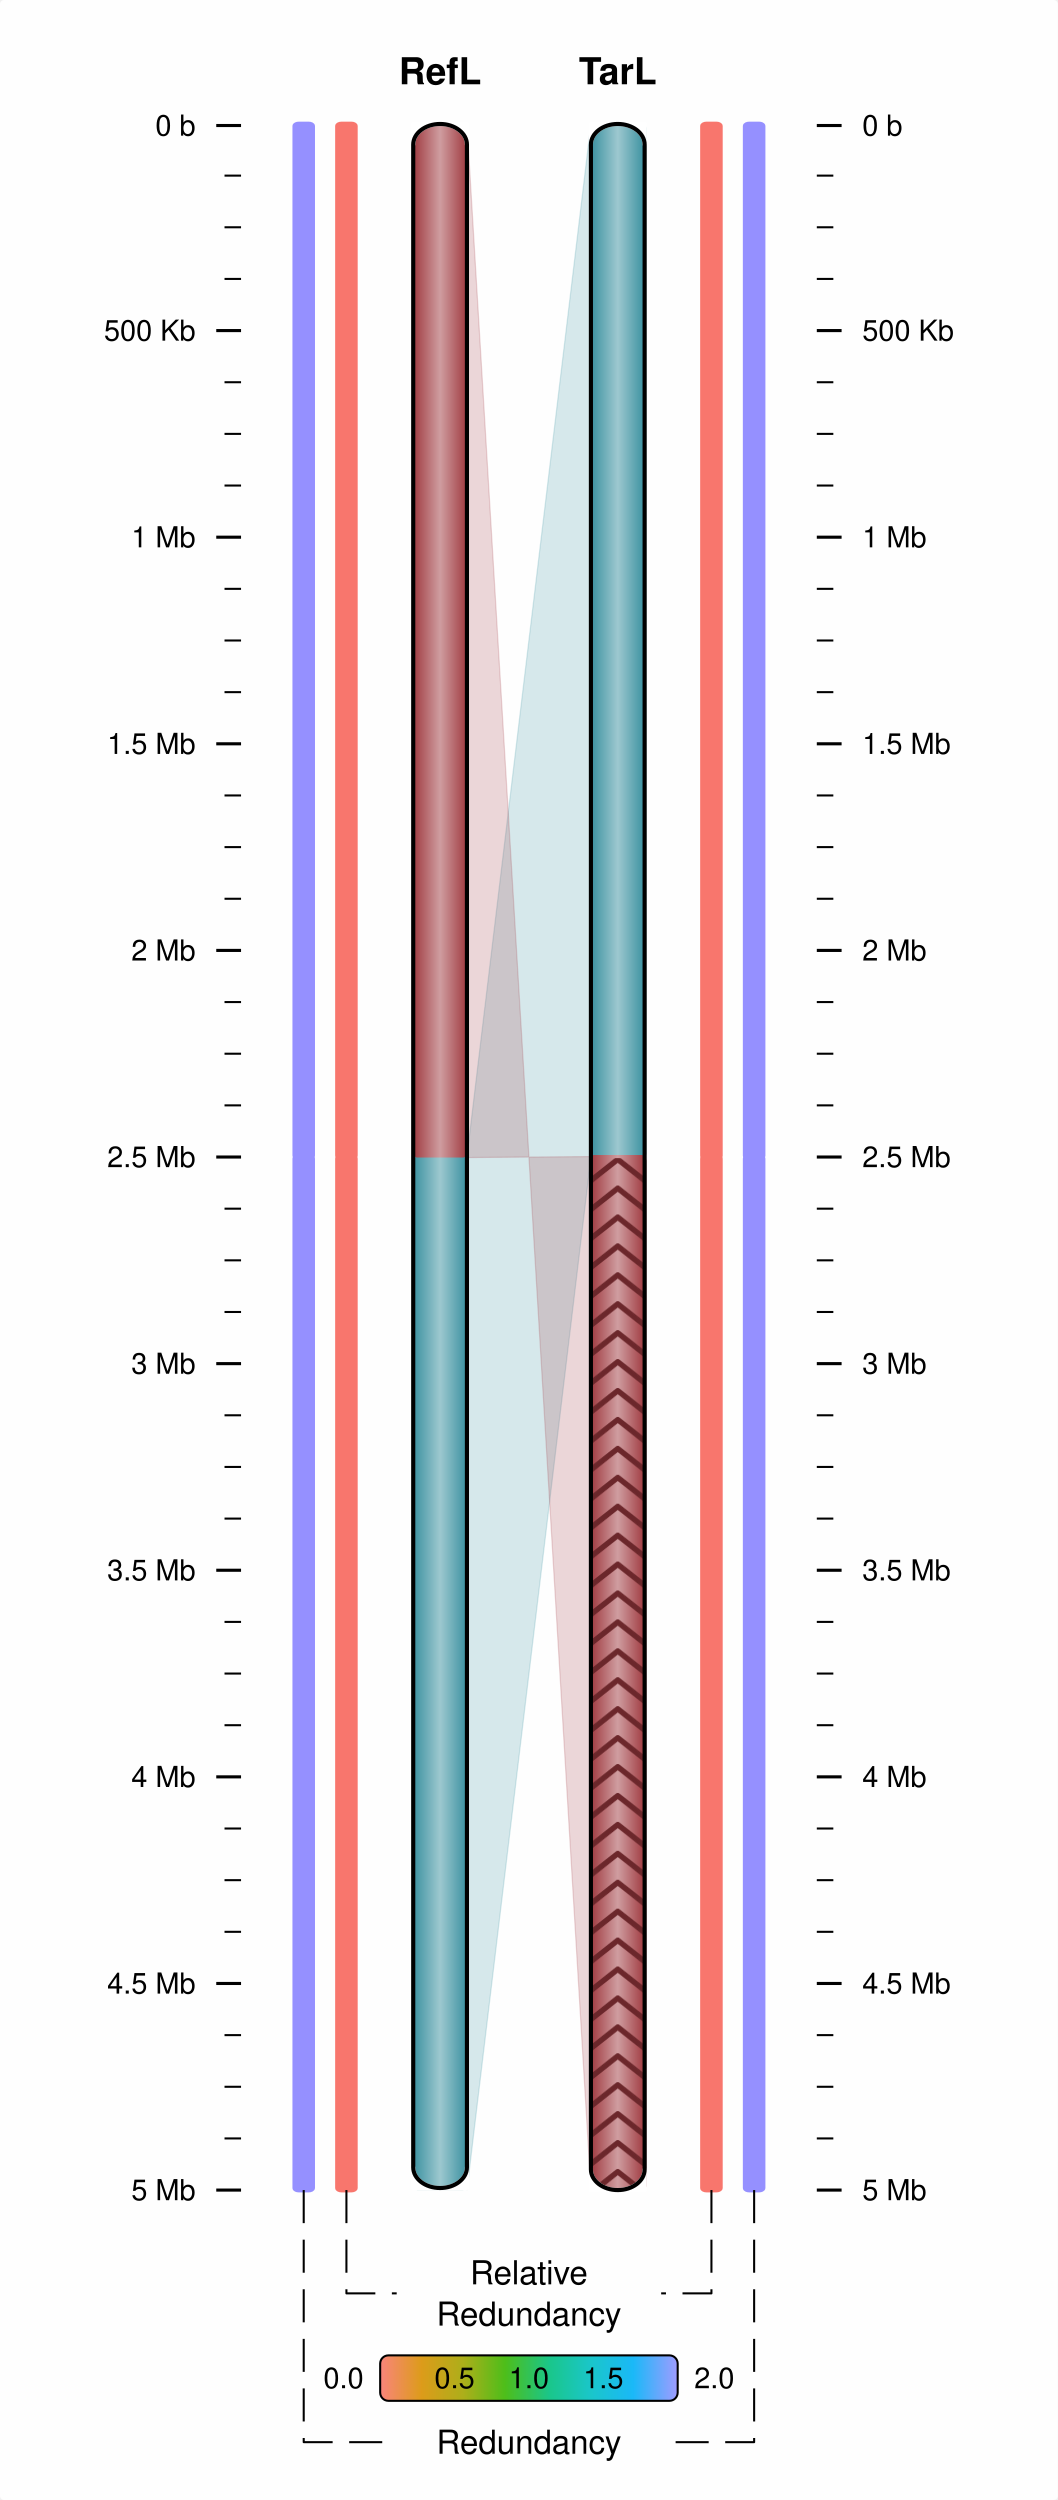
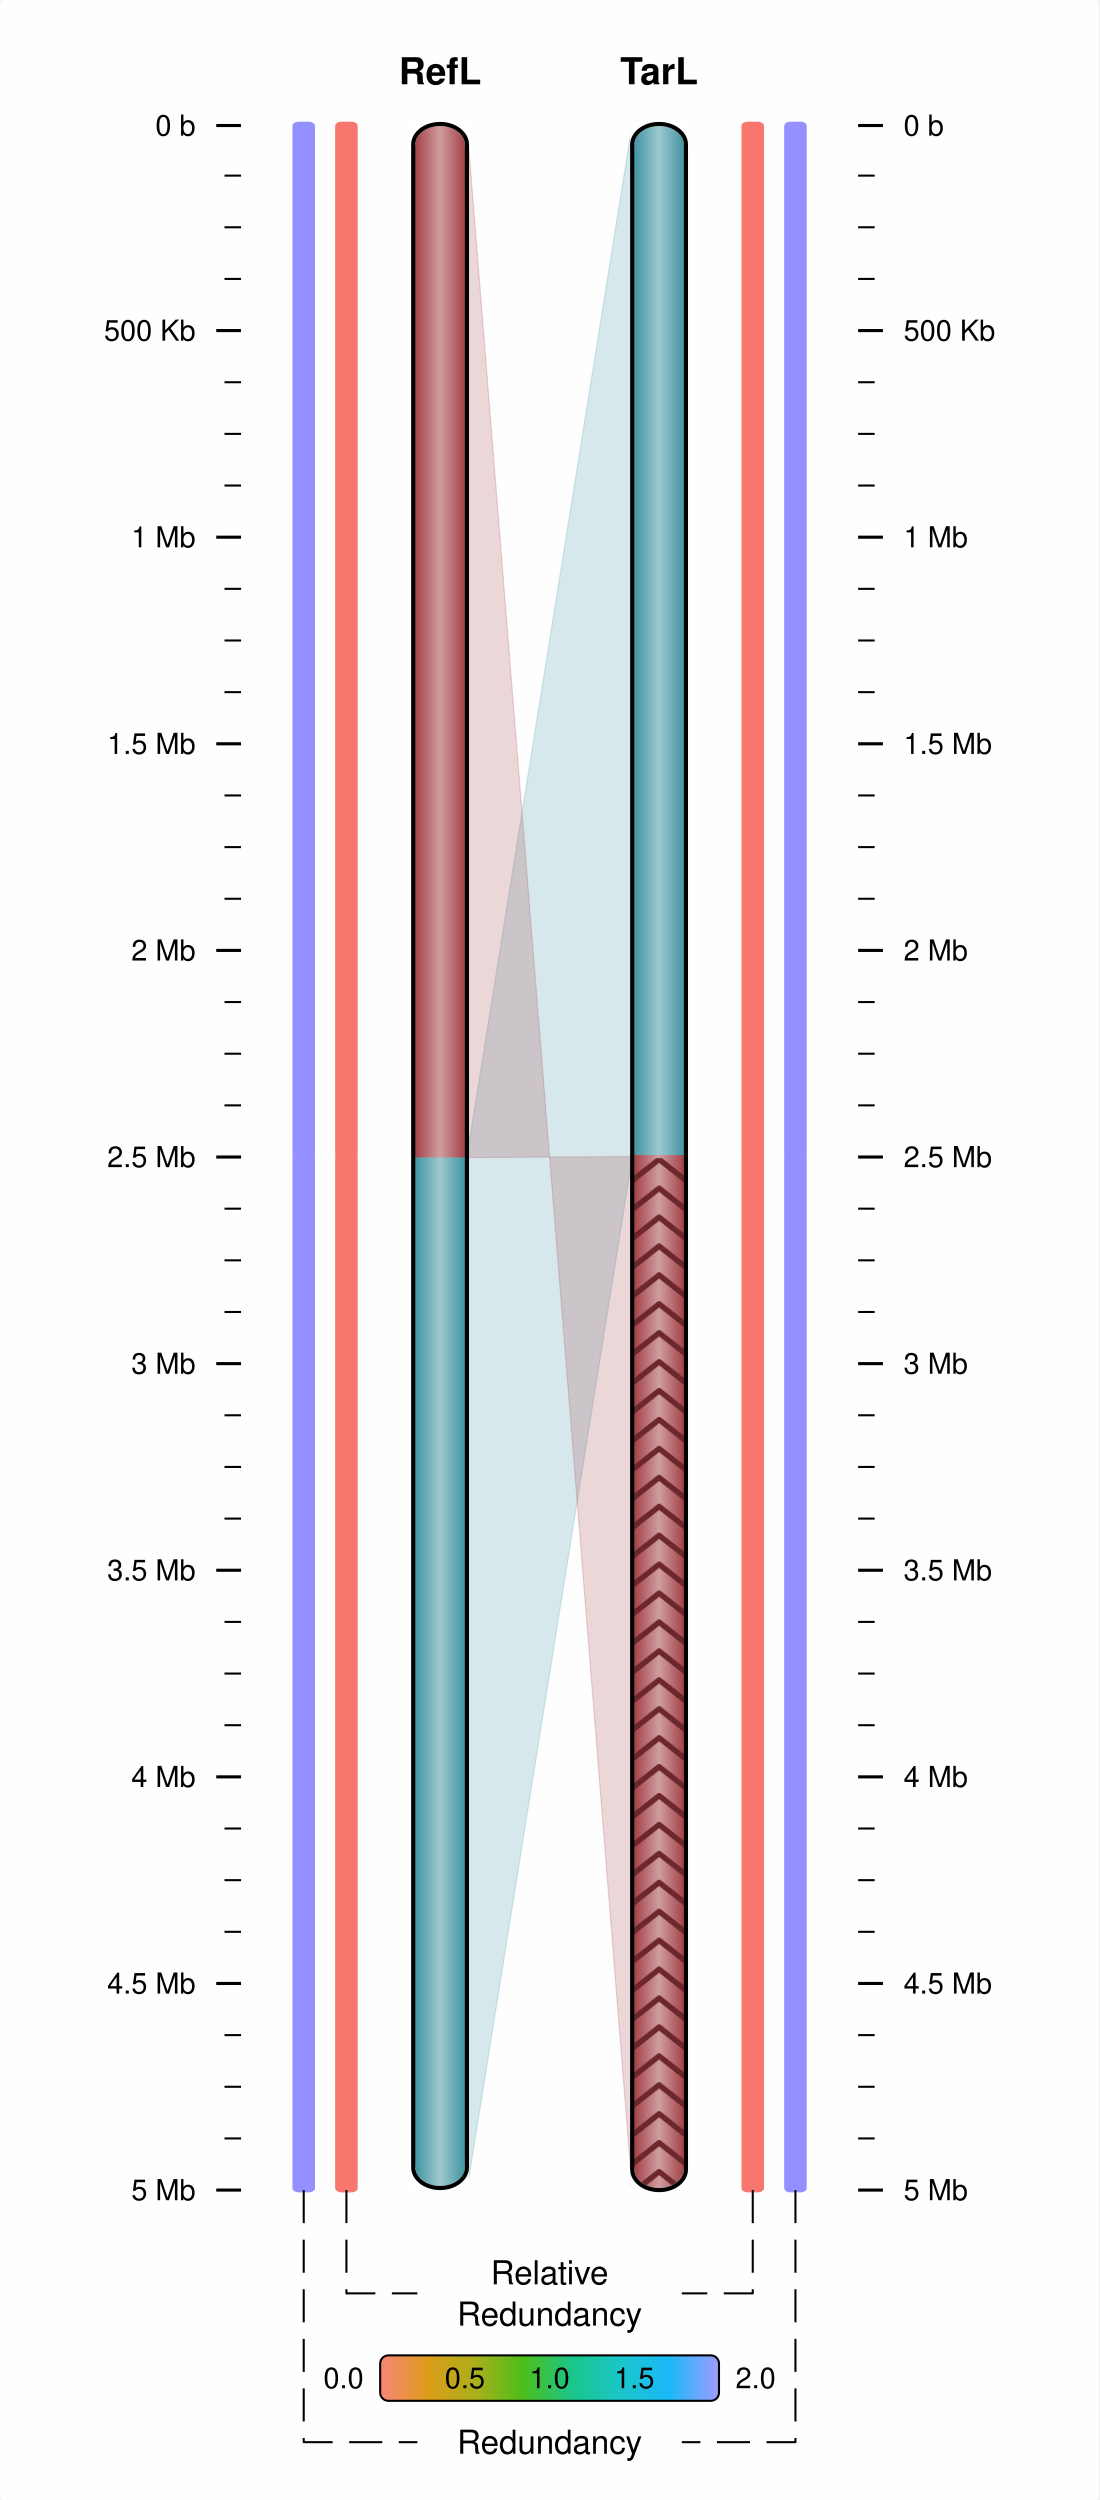
- <svg xmlns="http://www.w3.org/2000/svg" viewBox="0 0 256 605">
-   <rect x="0" y="0" width="256" height="605" rx="1" ry="1" fill="white" fill-opacity="0.9" stroke="white" stroke-width="0" stroke-opacity="1" />
+ <svg xmlns="http://www.w3.org/2000/svg" viewBox="0 0 266 605">
+   <rect x="0" y="0" width="266" height="605" rx="1" ry="1" fill="white" fill-opacity="0.9" stroke="white" stroke-width="0" stroke-opacity="1" />
  <line id="52.33332830.37500058.33332830.375000" x1="52.333" y1="30.375" x2="58.333" y2="30.375" stroke-width="0.75" stroke="black" />
  <text id="47.33332832.825001" x="47.333" y="32.825" dominant-baseline="" baseline-shift="" alignment-baseline="" font-size="7px" font-weight="normal" font-family="Helvetica,Arial" font-variant="normal" text-anchor="end" text-align="start" line-height="125%%">
0 b</text>
  <line id="54.33332842.50000058.33332842.500000" x1="54.333" y1="42.5" x2="58.333" y2="42.5" stroke-width="0.5" stroke="black" />
  <line id="54.33332855.00000058.33332855.000000" x1="54.333" y1="55" x2="58.333" y2="55" stroke-width="0.5" stroke="black" />
  <line id="54.33332867.50000058.33332867.500000" x1="54.333" y1="67.5" x2="58.333" y2="67.5" stroke-width="0.5" stroke="black" />
  <line id="52.33332880.00000058.33332880.000000" x1="52.333" y1="80" x2="58.333" y2="80" stroke-width="0.75" stroke="black" />
  <text id="47.33332882.449997" x="47.333" y="82.45" dominant-baseline="" baseline-shift="" alignment-baseline="" font-size="7px" font-weight="normal" font-family="Helvetica,Arial" font-variant="normal" text-anchor="end" text-align="start" line-height="125%%">
500 Kb</text>
  <line id="54.33332892.50000058.33332892.500000" x1="54.333" y1="92.5" x2="58.333" y2="92.5" stroke-width="0.5" stroke="black" />
  <line id="54.333328105.00000058.333328105.000000" x1="54.333" y1="105" x2="58.333" y2="105" stroke-width="0.5" stroke="black" />
  <line id="54.333328117.50000058.333328117.500000" x1="54.333" y1="117.5" x2="58.333" y2="117.5" stroke-width="0.5" stroke="black" />
  <line id="52.333328130.00000058.333328130.000000" x1="52.333" y1="130" x2="58.333" y2="130" stroke-width="0.75" stroke="black" />
  <text id="47.333328132.449997" x="47.333" y="132.45" dominant-baseline="" baseline-shift="" alignment-baseline="" font-size="7px" font-weight="normal" font-family="Helvetica,Arial" font-variant="normal" text-anchor="end" text-align="start" line-height="125%%">
1 Mb</text>
  <line id="54.333328142.50000058.333328142.500000" x1="54.333" y1="142.5" x2="58.333" y2="142.5" stroke-width="0.5" stroke="black" />
  <line id="54.333328155.00000058.333328155.000000" x1="54.333" y1="155" x2="58.333" y2="155" stroke-width="0.5" stroke="black" />
  <line id="54.333328167.50000058.333328167.500000" x1="54.333" y1="167.5" x2="58.333" y2="167.5" stroke-width="0.5" stroke="black" />
  <line id="52.333328180.00000058.333328180.000000" x1="52.333" y1="180" x2="58.333" y2="180" stroke-width="0.75" stroke="black" />
  <text id="47.333328182.449997" x="47.333" y="182.45" dominant-baseline="" baseline-shift="" alignment-baseline="" font-size="7px" font-weight="normal" font-family="Helvetica,Arial" font-variant="normal" text-anchor="end" text-align="start" line-height="125%%">
1.5 Mb</text>
  <line id="54.333328192.50000058.333328192.500000" x1="54.333" y1="192.5" x2="58.333" y2="192.5" stroke-width="0.5" stroke="black" />
  <line id="54.333328205.00000058.333328205.000000" x1="54.333" y1="205" x2="58.333" y2="205" stroke-width="0.5" stroke="black" />
  <line id="54.333328217.50000058.333328217.500000" x1="54.333" y1="217.5" x2="58.333" y2="217.5" stroke-width="0.5" stroke="black" />
  <line id="52.333328230.00000058.333328230.000000" x1="52.333" y1="230" x2="58.333" y2="230" stroke-width="0.75" stroke="black" />
  <text id="47.333328232.449997" x="47.333" y="232.45" dominant-baseline="" baseline-shift="" alignment-baseline="" font-size="7px" font-weight="normal" font-family="Helvetica,Arial" font-variant="normal" text-anchor="end" text-align="start" line-height="125%%">
2 Mb</text>
  <line id="54.333328242.50000058.333328242.500000" x1="54.333" y1="242.5" x2="58.333" y2="242.5" stroke-width="0.5" stroke="black" />
  <line id="54.333328255.00000058.333328255.000000" x1="54.333" y1="255" x2="58.333" y2="255" stroke-width="0.5" stroke="black" />
  <line id="54.333328267.50000058.333328267.500000" x1="54.333" y1="267.5" x2="58.333" y2="267.5" stroke-width="0.5" stroke="black" />
  <line id="52.333328280.00000058.333328280.000000" x1="52.333" y1="280" x2="58.333" y2="280" stroke-width="0.75" stroke="black" />
  <text id="47.333328282.450012" x="47.333" y="282.45" dominant-baseline="" baseline-shift="" alignment-baseline="" font-size="7px" font-weight="normal" font-family="Helvetica,Arial" font-variant="normal" text-anchor="end" text-align="start" line-height="125%%">
2.5 Mb</text>
  <line id="54.333328292.50000058.333328292.500000" x1="54.333" y1="292.5" x2="58.333" y2="292.5" stroke-width="0.5" stroke="black" />
  <line id="54.333328305.00000058.333328305.000000" x1="54.333" y1="305" x2="58.333" y2="305" stroke-width="0.5" stroke="black" />
  <line id="54.333328317.50000058.333328317.500000" x1="54.333" y1="317.5" x2="58.333" y2="317.5" stroke-width="0.5" stroke="black" />
  <line id="52.333328330.00000058.333328330.000000" x1="52.333" y1="330" x2="58.333" y2="330" stroke-width="0.75" stroke="black" />
  <text id="47.333328332.450012" x="47.333" y="332.45" dominant-baseline="" baseline-shift="" alignment-baseline="" font-size="7px" font-weight="normal" font-family="Helvetica,Arial" font-variant="normal" text-anchor="end" text-align="start" line-height="125%%">
3 Mb</text>
  <line id="54.333328342.50000058.333328342.500000" x1="54.333" y1="342.5" x2="58.333" y2="342.5" stroke-width="0.5" stroke="black" />
  <line id="54.333328355.00000058.333328355.000000" x1="54.333" y1="355" x2="58.333" y2="355" stroke-width="0.5" stroke="black" />
  <line id="54.333328367.50000058.333328367.500000" x1="54.333" y1="367.5" x2="58.333" y2="367.5" stroke-width="0.5" stroke="black" />
  <line id="52.333328380.00000058.333328380.000000" x1="52.333" y1="380" x2="58.333" y2="380" stroke-width="0.75" stroke="black" />
  <text id="47.333328382.450012" x="47.333" y="382.45" dominant-baseline="" baseline-shift="" alignment-baseline="" font-size="7px" font-weight="normal" font-family="Helvetica,Arial" font-variant="normal" text-anchor="end" text-align="start" line-height="125%%">
3.5 Mb</text>
  <line id="54.333328392.50000058.333328392.500000" x1="54.333" y1="392.5" x2="58.333" y2="392.5" stroke-width="0.5" stroke="black" />
  <line id="54.333328405.00000058.333328405.000000" x1="54.333" y1="405" x2="58.333" y2="405" stroke-width="0.5" stroke="black" />
  <line id="54.333328417.50000058.333328417.500000" x1="54.333" y1="417.5" x2="58.333" y2="417.5" stroke-width="0.5" stroke="black" />
  <line id="52.333328430.00000058.333328430.000000" x1="52.333" y1="430" x2="58.333" y2="430" stroke-width="0.75" stroke="black" />
  <text id="47.333328432.450012" x="47.333" y="432.45" dominant-baseline="" baseline-shift="" alignment-baseline="" font-size="7px" font-weight="normal" font-family="Helvetica,Arial" font-variant="normal" text-anchor="end" text-align="start" line-height="125%%">
4 Mb</text>
  <line id="54.333328442.50000058.333328442.500000" x1="54.333" y1="442.5" x2="58.333" y2="442.5" stroke-width="0.5" stroke="black" />
  <line id="54.333328455.00000058.333328455.000000" x1="54.333" y1="455" x2="58.333" y2="455" stroke-width="0.5" stroke="black" />
  <line id="54.333328467.50000058.333328467.500000" x1="54.333" y1="467.5" x2="58.333" y2="467.5" stroke-width="0.5" stroke="black" />
  <line id="52.333328480.00000058.333328480.000000" x1="52.333" y1="480" x2="58.333" y2="480" stroke-width="0.75" stroke="black" />
  <text id="47.333328482.450012" x="47.333" y="482.45" dominant-baseline="" baseline-shift="" alignment-baseline="" font-size="7px" font-weight="normal" font-family="Helvetica,Arial" font-variant="normal" text-anchor="end" text-align="start" line-height="125%%">
4.5 Mb</text>
  <line id="54.333328492.50000058.333328492.500000" x1="54.333" y1="492.5" x2="58.333" y2="492.5" stroke-width="0.5" stroke="black" />
  <line id="54.333328505.00000058.333328505.000000" x1="54.333" y1="505" x2="58.333" y2="505" stroke-width="0.5" stroke="black" />
  <line id="54.333328517.50000058.333328517.500000" x1="54.333" y1="517.5" x2="58.333" y2="517.5" stroke-width="0.5" stroke="black" />
  <line id="52.333328530.00000058.333328530.000000" x1="52.333" y1="530" x2="58.333" y2="530" stroke-width="0.75" stroke="black" />
  <text id="47.333328532.450012" x="47.333" y="532.45" dominant-baseline="" baseline-shift="" alignment-baseline="" font-size="7px" font-weight="normal" font-family="Helvetica,Arial" font-variant="normal" text-anchor="end" text-align="start" line-height="125%%">
5 Mb</text>
-   <line id="203.66667230.375000197.66667230.375000" x1="203.667" y1="30.375" x2="197.667" y2="30.375" stroke-width="0.75" stroke="black" />
-   <text id="208.66667232.825001" x="208.667" y="32.825" dominant-baseline="" baseline-shift="" alignment-baseline="" font-size="7px" font-weight="normal" font-family="Helvetica,Arial" font-variant="normal" text-anchor="start" text-align="start" line-height="125%%">
+   <line id="213.66667230.375000207.66667230.375000" x1="213.667" y1="30.375" x2="207.667" y2="30.375" stroke-width="0.75" stroke="black" />
+   <text id="218.66667232.825001" x="218.667" y="32.825" dominant-baseline="" baseline-shift="" alignment-baseline="" font-size="7px" font-weight="normal" font-family="Helvetica,Arial" font-variant="normal" text-anchor="start" text-align="start" line-height="125%%">
0 b</text>
-   <line id="201.66667242.500000197.66667242.500000" x1="201.667" y1="42.5" x2="197.667" y2="42.5" stroke-width="0.5" stroke="black" />
-   <line id="201.66667255.000000197.66667255.000000" x1="201.667" y1="55" x2="197.667" y2="55" stroke-width="0.5" stroke="black" />
-   <line id="201.66667267.500000197.66667267.500000" x1="201.667" y1="67.5" x2="197.667" y2="67.5" stroke-width="0.5" stroke="black" />
-   <line id="203.66667280.000000197.66667280.000000" x1="203.667" y1="80" x2="197.667" y2="80" stroke-width="0.75" stroke="black" />
-   <text id="208.66667282.449997" x="208.667" y="82.45" dominant-baseline="" baseline-shift="" alignment-baseline="" font-size="7px" font-weight="normal" font-family="Helvetica,Arial" font-variant="normal" text-anchor="start" text-align="start" line-height="125%%">
+   <line id="211.66667242.500000207.66667242.500000" x1="211.667" y1="42.5" x2="207.667" y2="42.5" stroke-width="0.5" stroke="black" />
+   <line id="211.66667255.000000207.66667255.000000" x1="211.667" y1="55" x2="207.667" y2="55" stroke-width="0.5" stroke="black" />
+   <line id="211.66667267.500000207.66667267.500000" x1="211.667" y1="67.5" x2="207.667" y2="67.5" stroke-width="0.5" stroke="black" />
+   <line id="213.66667280.000000207.66667280.000000" x1="213.667" y1="80" x2="207.667" y2="80" stroke-width="0.75" stroke="black" />
+   <text id="218.66667282.449997" x="218.667" y="82.45" dominant-baseline="" baseline-shift="" alignment-baseline="" font-size="7px" font-weight="normal" font-family="Helvetica,Arial" font-variant="normal" text-anchor="start" text-align="start" line-height="125%%">
500 Kb</text>
-   <line id="201.66667292.500000197.66667292.500000" x1="201.667" y1="92.5" x2="197.667" y2="92.5" stroke-width="0.5" stroke="black" />
-   <line id="201.666672105.000000197.666672105.000000" x1="201.667" y1="105" x2="197.667" y2="105" stroke-width="0.5" stroke="black" />
-   <line id="201.666672117.500000197.666672117.500000" x1="201.667" y1="117.5" x2="197.667" y2="117.5" stroke-width="0.5" stroke="black" />
-   <line id="203.666672130.000000197.666672130.000000" x1="203.667" y1="130" x2="197.667" y2="130" stroke-width="0.75" stroke="black" />
-   <text id="208.666672132.449997" x="208.667" y="132.45" dominant-baseline="" baseline-shift="" alignment-baseline="" font-size="7px" font-weight="normal" font-family="Helvetica,Arial" font-variant="normal" text-anchor="start" text-align="start" line-height="125%%">
+   <line id="211.66667292.500000207.66667292.500000" x1="211.667" y1="92.5" x2="207.667" y2="92.5" stroke-width="0.5" stroke="black" />
+   <line id="211.666672105.000000207.666672105.000000" x1="211.667" y1="105" x2="207.667" y2="105" stroke-width="0.5" stroke="black" />
+   <line id="211.666672117.500000207.666672117.500000" x1="211.667" y1="117.5" x2="207.667" y2="117.5" stroke-width="0.5" stroke="black" />
+   <line id="213.666672130.000000207.666672130.000000" x1="213.667" y1="130" x2="207.667" y2="130" stroke-width="0.75" stroke="black" />
+   <text id="218.666672132.449997" x="218.667" y="132.45" dominant-baseline="" baseline-shift="" alignment-baseline="" font-size="7px" font-weight="normal" font-family="Helvetica,Arial" font-variant="normal" text-anchor="start" text-align="start" line-height="125%%">
1 Mb</text>
-   <line id="201.666672142.500000197.666672142.500000" x1="201.667" y1="142.5" x2="197.667" y2="142.5" stroke-width="0.5" stroke="black" />
-   <line id="201.666672155.000000197.666672155.000000" x1="201.667" y1="155" x2="197.667" y2="155" stroke-width="0.5" stroke="black" />
-   <line id="201.666672167.500000197.666672167.500000" x1="201.667" y1="167.5" x2="197.667" y2="167.5" stroke-width="0.5" stroke="black" />
-   <line id="203.666672180.000000197.666672180.000000" x1="203.667" y1="180" x2="197.667" y2="180" stroke-width="0.75" stroke="black" />
-   <text id="208.666672182.449997" x="208.667" y="182.45" dominant-baseline="" baseline-shift="" alignment-baseline="" font-size="7px" font-weight="normal" font-family="Helvetica,Arial" font-variant="normal" text-anchor="start" text-align="start" line-height="125%%">
+   <line id="211.666672142.500000207.666672142.500000" x1="211.667" y1="142.5" x2="207.667" y2="142.5" stroke-width="0.5" stroke="black" />
+   <line id="211.666672155.000000207.666672155.000000" x1="211.667" y1="155" x2="207.667" y2="155" stroke-width="0.5" stroke="black" />
+   <line id="211.666672167.500000207.666672167.500000" x1="211.667" y1="167.5" x2="207.667" y2="167.5" stroke-width="0.5" stroke="black" />
+   <line id="213.666672180.000000207.666672180.000000" x1="213.667" y1="180" x2="207.667" y2="180" stroke-width="0.75" stroke="black" />
+   <text id="218.666672182.449997" x="218.667" y="182.45" dominant-baseline="" baseline-shift="" alignment-baseline="" font-size="7px" font-weight="normal" font-family="Helvetica,Arial" font-variant="normal" text-anchor="start" text-align="start" line-height="125%%">
1.5 Mb</text>
-   <line id="201.666672192.500000197.666672192.500000" x1="201.667" y1="192.5" x2="197.667" y2="192.5" stroke-width="0.5" stroke="black" />
-   <line id="201.666672205.000000197.666672205.000000" x1="201.667" y1="205" x2="197.667" y2="205" stroke-width="0.5" stroke="black" />
-   <line id="201.666672217.500000197.666672217.500000" x1="201.667" y1="217.5" x2="197.667" y2="217.5" stroke-width="0.5" stroke="black" />
-   <line id="203.666672230.000000197.666672230.000000" x1="203.667" y1="230" x2="197.667" y2="230" stroke-width="0.75" stroke="black" />
-   <text id="208.666672232.449997" x="208.667" y="232.45" dominant-baseline="" baseline-shift="" alignment-baseline="" font-size="7px" font-weight="normal" font-family="Helvetica,Arial" font-variant="normal" text-anchor="start" text-align="start" line-height="125%%">
+   <line id="211.666672192.500000207.666672192.500000" x1="211.667" y1="192.5" x2="207.667" y2="192.5" stroke-width="0.5" stroke="black" />
+   <line id="211.666672205.000000207.666672205.000000" x1="211.667" y1="205" x2="207.667" y2="205" stroke-width="0.5" stroke="black" />
+   <line id="211.666672217.500000207.666672217.500000" x1="211.667" y1="217.5" x2="207.667" y2="217.5" stroke-width="0.5" stroke="black" />
+   <line id="213.666672230.000000207.666672230.000000" x1="213.667" y1="230" x2="207.667" y2="230" stroke-width="0.75" stroke="black" />
+   <text id="218.666672232.449997" x="218.667" y="232.45" dominant-baseline="" baseline-shift="" alignment-baseline="" font-size="7px" font-weight="normal" font-family="Helvetica,Arial" font-variant="normal" text-anchor="start" text-align="start" line-height="125%%">
2 Mb</text>
-   <line id="201.666672242.500000197.666672242.500000" x1="201.667" y1="242.5" x2="197.667" y2="242.5" stroke-width="0.5" stroke="black" />
-   <line id="201.666672255.000000197.666672255.000000" x1="201.667" y1="255" x2="197.667" y2="255" stroke-width="0.5" stroke="black" />
-   <line id="201.666672267.500000197.666672267.500000" x1="201.667" y1="267.5" x2="197.667" y2="267.5" stroke-width="0.5" stroke="black" />
-   <line id="203.666672280.000000197.666672280.000000" x1="203.667" y1="280" x2="197.667" y2="280" stroke-width="0.75" stroke="black" />
-   <text id="208.666672282.450012" x="208.667" y="282.45" dominant-baseline="" baseline-shift="" alignment-baseline="" font-size="7px" font-weight="normal" font-family="Helvetica,Arial" font-variant="normal" text-anchor="start" text-align="start" line-height="125%%">
+   <line id="211.666672242.500000207.666672242.500000" x1="211.667" y1="242.5" x2="207.667" y2="242.5" stroke-width="0.5" stroke="black" />
+   <line id="211.666672255.000000207.666672255.000000" x1="211.667" y1="255" x2="207.667" y2="255" stroke-width="0.5" stroke="black" />
+   <line id="211.666672267.500000207.666672267.500000" x1="211.667" y1="267.5" x2="207.667" y2="267.5" stroke-width="0.5" stroke="black" />
+   <line id="213.666672280.000000207.666672280.000000" x1="213.667" y1="280" x2="207.667" y2="280" stroke-width="0.75" stroke="black" />
+   <text id="218.666672282.450012" x="218.667" y="282.45" dominant-baseline="" baseline-shift="" alignment-baseline="" font-size="7px" font-weight="normal" font-family="Helvetica,Arial" font-variant="normal" text-anchor="start" text-align="start" line-height="125%%">
2.5 Mb</text>
-   <line id="201.666672292.500000197.666672292.500000" x1="201.667" y1="292.5" x2="197.667" y2="292.5" stroke-width="0.5" stroke="black" />
-   <line id="201.666672305.000000197.666672305.000000" x1="201.667" y1="305" x2="197.667" y2="305" stroke-width="0.5" stroke="black" />
-   <line id="201.666672317.500000197.666672317.500000" x1="201.667" y1="317.5" x2="197.667" y2="317.5" stroke-width="0.5" stroke="black" />
-   <line id="203.666672330.000000197.666672330.000000" x1="203.667" y1="330" x2="197.667" y2="330" stroke-width="0.75" stroke="black" />
-   <text id="208.666672332.450012" x="208.667" y="332.45" dominant-baseline="" baseline-shift="" alignment-baseline="" font-size="7px" font-weight="normal" font-family="Helvetica,Arial" font-variant="normal" text-anchor="start" text-align="start" line-height="125%%">
+   <line id="211.666672292.500000207.666672292.500000" x1="211.667" y1="292.5" x2="207.667" y2="292.5" stroke-width="0.5" stroke="black" />
+   <line id="211.666672305.000000207.666672305.000000" x1="211.667" y1="305" x2="207.667" y2="305" stroke-width="0.5" stroke="black" />
+   <line id="211.666672317.500000207.666672317.500000" x1="211.667" y1="317.5" x2="207.667" y2="317.5" stroke-width="0.5" stroke="black" />
+   <line id="213.666672330.000000207.666672330.000000" x1="213.667" y1="330" x2="207.667" y2="330" stroke-width="0.75" stroke="black" />
+   <text id="218.666672332.450012" x="218.667" y="332.45" dominant-baseline="" baseline-shift="" alignment-baseline="" font-size="7px" font-weight="normal" font-family="Helvetica,Arial" font-variant="normal" text-anchor="start" text-align="start" line-height="125%%">
3 Mb</text>
-   <line id="201.666672342.500000197.666672342.500000" x1="201.667" y1="342.5" x2="197.667" y2="342.5" stroke-width="0.5" stroke="black" />
-   <line id="201.666672355.000000197.666672355.000000" x1="201.667" y1="355" x2="197.667" y2="355" stroke-width="0.5" stroke="black" />
-   <line id="201.666672367.500000197.666672367.500000" x1="201.667" y1="367.5" x2="197.667" y2="367.5" stroke-width="0.5" stroke="black" />
-   <line id="203.666672380.000000197.666672380.000000" x1="203.667" y1="380" x2="197.667" y2="380" stroke-width="0.75" stroke="black" />
-   <text id="208.666672382.450012" x="208.667" y="382.45" dominant-baseline="" baseline-shift="" alignment-baseline="" font-size="7px" font-weight="normal" font-family="Helvetica,Arial" font-variant="normal" text-anchor="start" text-align="start" line-height="125%%">
+   <line id="211.666672342.500000207.666672342.500000" x1="211.667" y1="342.5" x2="207.667" y2="342.5" stroke-width="0.5" stroke="black" />
+   <line id="211.666672355.000000207.666672355.000000" x1="211.667" y1="355" x2="207.667" y2="355" stroke-width="0.5" stroke="black" />
+   <line id="211.666672367.500000207.666672367.500000" x1="211.667" y1="367.5" x2="207.667" y2="367.5" stroke-width="0.5" stroke="black" />
+   <line id="213.666672380.000000207.666672380.000000" x1="213.667" y1="380" x2="207.667" y2="380" stroke-width="0.75" stroke="black" />
+   <text id="218.666672382.450012" x="218.667" y="382.45" dominant-baseline="" baseline-shift="" alignment-baseline="" font-size="7px" font-weight="normal" font-family="Helvetica,Arial" font-variant="normal" text-anchor="start" text-align="start" line-height="125%%">
3.5 Mb</text>
-   <line id="201.666672392.500000197.666672392.500000" x1="201.667" y1="392.5" x2="197.667" y2="392.5" stroke-width="0.5" stroke="black" />
-   <line id="201.666672405.000000197.666672405.000000" x1="201.667" y1="405" x2="197.667" y2="405" stroke-width="0.5" stroke="black" />
-   <line id="201.666672417.500000197.666672417.500000" x1="201.667" y1="417.5" x2="197.667" y2="417.5" stroke-width="0.5" stroke="black" />
-   <line id="203.666672430.000000197.666672430.000000" x1="203.667" y1="430" x2="197.667" y2="430" stroke-width="0.75" stroke="black" />
-   <text id="208.666672432.450012" x="208.667" y="432.45" dominant-baseline="" baseline-shift="" alignment-baseline="" font-size="7px" font-weight="normal" font-family="Helvetica,Arial" font-variant="normal" text-anchor="start" text-align="start" line-height="125%%">
+   <line id="211.666672392.500000207.666672392.500000" x1="211.667" y1="392.5" x2="207.667" y2="392.5" stroke-width="0.5" stroke="black" />
+   <line id="211.666672405.000000207.666672405.000000" x1="211.667" y1="405" x2="207.667" y2="405" stroke-width="0.5" stroke="black" />
+   <line id="211.666672417.500000207.666672417.500000" x1="211.667" y1="417.5" x2="207.667" y2="417.5" stroke-width="0.5" stroke="black" />
+   <line id="213.666672430.000000207.666672430.000000" x1="213.667" y1="430" x2="207.667" y2="430" stroke-width="0.75" stroke="black" />
+   <text id="218.666672432.450012" x="218.667" y="432.45" dominant-baseline="" baseline-shift="" alignment-baseline="" font-size="7px" font-weight="normal" font-family="Helvetica,Arial" font-variant="normal" text-anchor="start" text-align="start" line-height="125%%">
4 Mb</text>
-   <line id="201.666672442.500000197.666672442.500000" x1="201.667" y1="442.5" x2="197.667" y2="442.5" stroke-width="0.5" stroke="black" />
-   <line id="201.666672455.000000197.666672455.000000" x1="201.667" y1="455" x2="197.667" y2="455" stroke-width="0.5" stroke="black" />
-   <line id="201.666672467.500000197.666672467.500000" x1="201.667" y1="467.5" x2="197.667" y2="467.5" stroke-width="0.5" stroke="black" />
-   <line id="203.666672480.000000197.666672480.000000" x1="203.667" y1="480" x2="197.667" y2="480" stroke-width="0.75" stroke="black" />
-   <text id="208.666672482.450012" x="208.667" y="482.45" dominant-baseline="" baseline-shift="" alignment-baseline="" font-size="7px" font-weight="normal" font-family="Helvetica,Arial" font-variant="normal" text-anchor="start" text-align="start" line-height="125%%">
+   <line id="211.666672442.500000207.666672442.500000" x1="211.667" y1="442.5" x2="207.667" y2="442.5" stroke-width="0.5" stroke="black" />
+   <line id="211.666672455.000000207.666672455.000000" x1="211.667" y1="455" x2="207.667" y2="455" stroke-width="0.5" stroke="black" />
+   <line id="211.666672467.500000207.666672467.500000" x1="211.667" y1="467.5" x2="207.667" y2="467.5" stroke-width="0.5" stroke="black" />
+   <line id="213.666672480.000000207.666672480.000000" x1="213.667" y1="480" x2="207.667" y2="480" stroke-width="0.75" stroke="black" />
+   <text id="218.666672482.450012" x="218.667" y="482.45" dominant-baseline="" baseline-shift="" alignment-baseline="" font-size="7px" font-weight="normal" font-family="Helvetica,Arial" font-variant="normal" text-anchor="start" text-align="start" line-height="125%%">
4.5 Mb</text>
-   <line id="201.666672492.500000197.666672492.500000" x1="201.667" y1="492.5" x2="197.667" y2="492.5" stroke-width="0.5" stroke="black" />
-   <line id="201.666672505.000000197.666672505.000000" x1="201.667" y1="505" x2="197.667" y2="505" stroke-width="0.5" stroke="black" />
-   <line id="201.666672517.500000197.666672517.500000" x1="201.667" y1="517.5" x2="197.667" y2="517.5" stroke-width="0.5" stroke="black" />
-   <line id="203.666672530.000000197.666672530.000000" x1="203.667" y1="530" x2="197.667" y2="530" stroke-width="0.75" stroke="black" />
-   <text id="208.666672532.450012" x="208.667" y="532.45" dominant-baseline="" baseline-shift="" alignment-baseline="" font-size="7px" font-weight="normal" font-family="Helvetica,Arial" font-variant="normal" text-anchor="start" text-align="start" line-height="125%%">
+   <line id="211.666672492.500000207.666672492.500000" x1="211.667" y1="492.5" x2="207.667" y2="492.5" stroke-width="0.5" stroke="black" />
+   <line id="211.666672505.000000207.666672505.000000" x1="211.667" y1="505" x2="207.667" y2="505" stroke-width="0.5" stroke="black" />
+   <line id="211.666672517.500000207.666672517.500000" x1="211.667" y1="517.5" x2="207.667" y2="517.5" stroke-width="0.5" stroke="black" />
+   <line id="213.666672530.000000207.666672530.000000" x1="213.667" y1="530" x2="207.667" y2="530" stroke-width="0.75" stroke="black" />
+   <text id="218.666672532.450012" x="218.667" y="532.45" dominant-baseline="" baseline-shift="" alignment-baseline="" font-size="7px" font-weight="normal" font-family="Helvetica,Arial" font-variant="normal" text-anchor="start" text-align="start" line-height="125%%">
5 Mb</text>
  <defs id="">
    <linearGradient id="grad100.000000279.880005" x1="0%" y1="0%" x2="100%" y2="0%">
      <stop offset="0%" stop-color="#3B91A0" stop-opacity="1" />
      <stop offset="50%" stop-color="#9DC8CF" stop-opacity="1" />
      <stop offset="100%" stop-color="#3B91A0" stop-opacity="1" />
    </linearGradient>
  </defs>
  <rect x="100" y="279.88" width="13" height="250.12" rx="1" ry="1" fill="url(#grad100.000000279.880005)" fill-opacity="1" stroke-width="0.75" stroke-opacity="1" />
  <defs id="">
    <linearGradient id="grad100.000000279.880005NRC" x1="0%" y1="0%" x2="100%" y2="0%">
      <stop offset="100%" stop-color="#F8766D" stop-opacity="1" />
    </linearGradient>
  </defs>
  <rect x="81.667" y="279.88" width="4.333" height="250.12" rx="1" ry="0.5" fill="url(#grad100.000000279.880005NRC)" fill-opacity="1" stroke="url(#grad100.000000279.880005NRC)" stroke-width="1.125" stroke-opacity="1" />
  <defs id="">
    <linearGradient id="grad100.000000279.880005NRCRedun" x1="0%" y1="0%" x2="100%" y2="0%">
      <stop offset="100%" stop-color="#9590FF" stop-opacity="1" />
    </linearGradient>
  </defs>
  <rect x="71.333" y="279.88" width="4.333" height="250.12" rx="1" ry="0.5" fill="url(#grad100.000000279.880005NRCRedun)" fill-opacity="1" stroke="url(#grad100.000000279.880005NRCRedun)" stroke-width="1.125" stroke-opacity="1" />
  <defs id="">
-     <linearGradient id="grad143.00000030.000000" x1="0%" y1="0%" x2="100%" y2="0%">
+     <linearGradient id="grad153.00000030.000000" x1="0%" y1="0%" x2="100%" y2="0%">
      <stop offset="0%" stop-color="#3B91A0" stop-opacity="1" />
      <stop offset="50%" stop-color="#9DC8CF" stop-opacity="1" />
      <stop offset="100%" stop-color="#3B91A0" stop-opacity="1" />
    </linearGradient>
  </defs>
-   <rect x="143" y="30" width="13" height="250.18" rx="1" ry="1" fill="url(#grad143.00000030.000000)" fill-opacity="1" stroke="url(#grad143.00000030.000000)" stroke-width="0.75" stroke-opacity="1" />
-   <defs id="">
-     <linearGradient id="grad143.00000030.000000NRC" x1="0%" y1="0%" x2="100%" y2="0%">
-       <stop offset="100%" stop-color="#F8766D" stop-opacity="1" />
-     </linearGradient>
-   </defs>
-   <rect x="170" y="30" width="4.333" height="250.18" rx="1" ry="0.5" fill="url(#grad143.00000030.000000NRC)" fill-opacity="1" stroke="url(#grad143.00000030.000000NRC)" stroke-width="1.125" stroke-opacity="1" />
-   <defs id="">
-     <linearGradient id="grad143.00000030.000000NRCRedun" x1="0%" y1="0%" x2="100%" y2="0%">
-       <stop offset="100%" stop-color="#9590FF" stop-opacity="1" />
-     </linearGradient>
-   </defs>
-   <rect x="180.333" y="30" width="4.333" height="250.18" rx="1" ry="0.5" fill="url(#grad143.00000030.000000NRCRedun)" fill-opacity="1" stroke="url(#grad143.00000030.000000NRCRedun)" stroke-width="1.125" stroke-opacity="1" />
-   <polygon points="113,279.88 113,530 143,280.18 143,30 " fill="#3B91A0" stroke="#3B91A0" stroke-width="0.3" stroke-opacity="0.2" fill-opacity="0.2" />
+   <rect x="153" y="30" width="13" height="250.18" rx="1" ry="1" fill="url(#grad153.00000030.000000)" fill-opacity="1" stroke="url(#grad153.00000030.000000)" stroke-width="0.75" stroke-opacity="1" />
+   <defs id="">
+     <linearGradient id="grad153.00000030.000000NRC" x1="0%" y1="0%" x2="100%" y2="0%">
+       <stop offset="100%" stop-color="#F8766D" stop-opacity="1" />
+     </linearGradient>
+   </defs>
+   <rect x="180" y="30" width="4.333" height="250.18" rx="1" ry="0.5" fill="url(#grad153.00000030.000000NRC)" fill-opacity="1" stroke="url(#grad153.00000030.000000NRC)" stroke-width="1.125" stroke-opacity="1" />
+   <defs id="">
+     <linearGradient id="grad153.00000030.000000NRCRedun" x1="0%" y1="0%" x2="100%" y2="0%">
+       <stop offset="100%" stop-color="#9590FF" stop-opacity="1" />
+     </linearGradient>
+   </defs>
+   <rect x="190.333" y="30" width="4.333" height="250.18" rx="1" ry="0.5" fill="url(#grad153.00000030.000000NRCRedun)" fill-opacity="1" stroke="url(#grad153.00000030.000000NRCRedun)" stroke-width="1.125" stroke-opacity="1" />
+   <polygon points="113,279.88 113,530 153,280.18 153,30 " fill="#3B91A0" stroke="#3B91A0" stroke-width="0.3" stroke-opacity="0.2" fill-opacity="0.2" />
  <defs id="">
    <linearGradient id="grad100.00000030.000000" x1="0%" y1="0%" x2="100%" y2="0%">
      <stop offset="0%" stop-color="#A03B41" stop-opacity="1" />
      <stop offset="50%" stop-color="#CF9DA0" stop-opacity="1" />
      <stop offset="100%" stop-color="#A03B41" stop-opacity="1" />
    </linearGradient>
  </defs>
  <rect x="100" y="30" width="13" height="250.13" rx="1" ry="1" fill="url(#grad100.00000030.000000)" fill-opacity="1" stroke-width="0.75" stroke-opacity="1" />
  <defs id="">
    <linearGradient id="grad100.00000030.000000NRC" x1="0%" y1="0%" x2="100%" y2="0%">
      <stop offset="100%" stop-color="#F8766D" stop-opacity="1" />
    </linearGradient>
  </defs>
  <rect x="81.667" y="30" width="4.333" height="250.13" rx="1" ry="0.5" fill="url(#grad100.00000030.000000NRC)" fill-opacity="1" stroke="url(#grad100.00000030.000000NRC)" stroke-width="1.125" stroke-opacity="1" />
  <defs id="">
    <linearGradient id="grad100.00000030.000000NRCRedun" x1="0%" y1="0%" x2="100%" y2="0%">
      <stop offset="100%" stop-color="#9590FF" stop-opacity="1" />
    </linearGradient>
  </defs>
  <rect x="71.333" y="30" width="4.333" height="250.13" rx="1" ry="0.5" fill="url(#grad100.00000030.000000NRCRedun)" fill-opacity="1" stroke="url(#grad100.00000030.000000NRCRedun)" stroke-width="1.125" stroke-opacity="1" />
  <defs id="">
-     <linearGradient id="grad143.000000279.890015" x1="0%" y1="0%" x2="100%" y2="0%">
+     <linearGradient id="grad153.000000279.890015" x1="0%" y1="0%" x2="100%" y2="0%">
      <stop offset="0%" stop-color="#A03B41" stop-opacity="1" />
      <stop offset="50%" stop-color="#CF9DA0" stop-opacity="1" />
      <stop offset="100%" stop-color="#A03B41" stop-opacity="1" />
    </linearGradient>
  </defs>
-   <rect x="143" y="279.89" width="13" height="250.11" rx="1" ry="1" fill="url(#grad143.000000279.890015)" fill-opacity="1" stroke="url(#grad143.000000279.890015)" stroke-width="0.75" stroke-opacity="1" />
-   <defs id="">
-     <pattern id="Wavy143.000000279.890015" x="143" y="279.89" width="13" height="7" patternUnits="userSpaceOnUse">
+   <rect x="153" y="279.89" width="13" height="250.11" rx="1" ry="1" fill="url(#grad153.000000279.890015)" fill-opacity="1" stroke="url(#grad153.000000279.890015)" stroke-width="0.75" stroke-opacity="1" />
+   <defs id="">
+     <pattern id="Wavy153.000000279.890015" x="153" y="279.89" width="13" height="7" patternUnits="userSpaceOnUse">
      <path id="" d="m -0.665,6.335 l 7.165,-5.67 l 7.165,5.67 " fill="none" fill-opacity="0.9" stroke="#6B272B" stroke-opacity="1" stroke-linejoin="round" stroke-width="1.33" />
    </pattern>
  </defs>
-   <rect x="143" y="279.89" width="13" height="250.11" rx="1" ry="1" fill="url(#Wavy143.000000279.890015)" fill-opacity="1" stroke="url(#grad143.000000279.890015)" stroke-width="0.75" stroke-opacity="1" />
-   <defs id="">
-     <linearGradient id="grad143.000000279.890015NRC" x1="0%" y1="0%" x2="100%" y2="0%">
-       <stop offset="100%" stop-color="#F8766D" stop-opacity="1" />
-     </linearGradient>
-   </defs>
-   <rect x="170" y="279.89" width="4.333" height="250.11" rx="1" ry="0.5" fill="url(#grad143.000000279.890015NRC)" fill-opacity="1" stroke="url(#grad143.000000279.890015NRC)" stroke-width="1.125" stroke-opacity="1" />
-   <defs id="">
-     <linearGradient id="grad143.000000279.890015NRCRedun" x1="0%" y1="0%" x2="100%" y2="0%">
-       <stop offset="100%" stop-color="#9590FF" stop-opacity="1" />
-     </linearGradient>
-   </defs>
-   <rect x="180.333" y="279.89" width="4.333" height="250.11" rx="1" ry="0.5" fill="url(#grad143.000000279.890015NRCRedun)" fill-opacity="1" stroke="url(#grad143.000000279.890015NRCRedun)" stroke-width="1.125" stroke-opacity="1" />
-   <polygon points="113,30 113,280.13 143,279.89 143,530 " fill="#A03B41" stroke="#A03B41" stroke-width="0.3" stroke-opacity="0.2" fill-opacity="0.2" />
+   <rect x="153" y="279.89" width="13" height="250.11" rx="1" ry="1" fill="url(#Wavy153.000000279.890015)" fill-opacity="1" stroke="url(#grad153.000000279.890015)" stroke-width="0.75" stroke-opacity="1" />
+   <defs id="">
+     <linearGradient id="grad153.000000279.890015NRC" x1="0%" y1="0%" x2="100%" y2="0%">
+       <stop offset="100%" stop-color="#F8766D" stop-opacity="1" />
+     </linearGradient>
+   </defs>
+   <rect x="180" y="279.89" width="4.333" height="250.11" rx="1" ry="0.5" fill="url(#grad153.000000279.890015NRC)" fill-opacity="1" stroke="url(#grad153.000000279.890015NRC)" stroke-width="1.125" stroke-opacity="1" />
+   <defs id="">
+     <linearGradient id="grad153.000000279.890015NRCRedun" x1="0%" y1="0%" x2="100%" y2="0%">
+       <stop offset="100%" stop-color="#9590FF" stop-opacity="1" />
+     </linearGradient>
+   </defs>
+   <rect x="190.333" y="279.89" width="4.333" height="250.11" rx="1" ry="0.5" fill="url(#grad153.000000279.890015NRCRedun)" fill-opacity="1" stroke="url(#grad153.000000279.890015NRCRedun)" stroke-width="1.125" stroke-opacity="1" />
+   <polygon points="113,30 113,280.13 153,279.89 153,530 " fill="#A03B41" stroke="#A03B41" stroke-width="0.3" stroke-opacity="0.2" fill-opacity="0.2" />
  <path id="rhs100.00000030.000000" d="M 100,524.5 a 6.5,5 0 0,0 13,0 v 5 h -13 v -5 z " fill="white" fill-opacity="1" stroke="white" stroke-opacity="1" stroke-linejoin="round" stroke-width="1" />
  <path id="rhs100.00000030.000000" d="M 113,35 a 6.5,5 0 0,0 -13,0 v -5 h 13 v 5 z " fill="white" fill-opacity="1" stroke="white" stroke-opacity="1" stroke-linejoin="round" stroke-width="1" />
  <path id="100.00000030.000000" d="M 100,35 v 489.5 a 6.5,5 0 0,0 13,0 v -489.5 a 6.5,5 0 0,0 -13,0 z " fill="none" fill-opacity="0.9" stroke="black" stroke-opacity="1" stroke-linejoin="round" stroke-width="1" />
-   <path id="rhs100.00000030.000000" d="M 143,525 a 6.5,5 0 0,0 13,0 v 5 h -13 v -5 z " fill="white" fill-opacity="1" stroke="white" stroke-opacity="1" stroke-linejoin="round" stroke-width="1" />
-   <path id="rhs100.00000030.000000" d="M 156,35 a 6.5,5 0 0,0 -13,0 v -5 h 13 v 5 z " fill="white" fill-opacity="1" stroke="white" stroke-opacity="1" stroke-linejoin="round" stroke-width="1" />
-   <path id="143.00000030.000000" d="M 143,35 v 490 a 6.5,5 0 0,0 13,0 v -490 a 6.5,5 0 0,0 -13,0 z " fill="none" fill-opacity="0.9" stroke="black" stroke-opacity="1" stroke-linejoin="round" stroke-width="1" />
+   <path id="rhs100.00000030.000000" d="M 153,525 a 6.5,5 0 0,0 13,0 v 5 h -13 v -5 z " fill="white" fill-opacity="1" stroke="white" stroke-opacity="1" stroke-linejoin="round" stroke-width="1" />
+   <path id="rhs100.00000030.000000" d="M 166,35 a 6.5,5 0 0,0 -13,0 v -5 h 13 v 5 z " fill="white" fill-opacity="1" stroke="white" stroke-opacity="1" stroke-linejoin="round" stroke-width="1" />
+   <path id="153.00000030.000000" d="M 153,35 v 490 a 6.5,5 0 0,0 13,0 v -490 a 6.5,5 0 0,0 -13,0 z " fill="none" fill-opacity="0.9" stroke="black" stroke-opacity="1" stroke-linejoin="round" stroke-width="1" />
  <text id="106.50000020.400000" x="106.5" y="20.4" dominant-baseline="" baseline-shift="" alignment-baseline="" font-size="9px" font-weight="bold" font-family="Helvetica,Arial" font-variant="normal" text-anchor="middle" text-align="start" line-height="125%%">
RefL</text>
-   <text id="149.50000020.400000" x="149.5" y="20.4" dominant-baseline="" baseline-shift="" alignment-baseline="" font-size="9px" font-weight="bold" font-family="Helvetica,Arial" font-variant="normal" text-anchor="middle" text-align="start" line-height="125%%">
+   <text id="159.50000020.400000" x="159.5" y="20.4" dominant-baseline="" baseline-shift="" alignment-baseline="" font-size="9px" font-weight="bold" font-family="Helvetica,Arial" font-variant="normal" text-anchor="middle" text-align="start" line-height="125%%">
TarL</text>
  <defs id="">
    <linearGradient id="grad92.000000570.000000" x1="0%" y1="0%" x2="100%" y2="0%">
      <stop offset="0%" stop-color="#F8766D" stop-opacity="1" />
      <stop offset="14%" stop-color="#D89000" stop-opacity="1" />
      <stop offset="28%" stop-color="#A3A500" stop-opacity="1" />
      <stop offset="42%" stop-color="#39B600" stop-opacity="1" />
      <stop offset="57%" stop-color="#00BF7D" stop-opacity="1" />
      <stop offset="71%" stop-color="#00BFC4" stop-opacity="1" />
      <stop offset="85%" stop-color="#00B0F6" stop-opacity="1" />
      <stop offset="100%" stop-color="#9590FF" stop-opacity="1" />
    </linearGradient>
  </defs>
-   <rect x="92" y="570" width="72" height="11" rx="2" ry="2" fill="url(#grad92.000000570.000000)" fill-opacity="0.9" stroke="black" stroke-width="0.5" stroke-opacity="1" />
-   <text id="128.000000552.799988" x="128" y="552.8" dominant-baseline="" baseline-shift="" alignment-baseline="" font-size="8px" font-family="Helvetica,Arial" font-variant="normal" text-anchor="middle" text-align="start" line-height="125%%">
+   <rect x="92" y="570" width="82" height="11" rx="2" ry="2" fill="url(#grad92.000000570.000000)" fill-opacity="0.9" stroke="black" stroke-width="0.5" stroke-opacity="1" />
+   <text id="133.000000552.799988" x="133" y="552.8" dominant-baseline="" baseline-shift="" alignment-baseline="" font-size="8px" font-family="Helvetica,Arial" font-variant="normal" text-anchor="middle" text-align="start" line-height="125%%">
Relative</text>
-   <text id="128.000000562.799988" x="128" y="562.8" dominant-baseline="" baseline-shift="" alignment-baseline="" font-size="8px" font-family="Helvetica,Arial" font-variant="normal" text-anchor="middle" text-align="start" line-height="125%%">
+   <text id="133.000000562.799988" x="133" y="562.8" dominant-baseline="" baseline-shift="" alignment-baseline="" font-size="8px" font-family="Helvetica,Arial" font-variant="normal" text-anchor="middle" text-align="start" line-height="125%%">
Redundancy</text>
-   <text id="128.000000593.799988" x="128" y="593.8" dominant-baseline="" baseline-shift="" alignment-baseline="" font-size="8px" font-family="Helvetica,Arial" font-variant="normal" text-anchor="middle" text-align="start" line-height="125%%">
+   <text id="133.000000593.799988" x="133" y="593.8" dominant-baseline="" baseline-shift="" alignment-baseline="" font-size="8px" font-family="Helvetica,Arial" font-variant="normal" text-anchor="middle" text-align="start" line-height="125%%">
Redundancy</text>
  <text id="88.000000575.500000" x="88" y="575.5" dy="2.45" dominant-baseline="" baseline-shift="" alignment-baseline="" font-size="7px" font-family="Helvetica,Arial" font-variant="normal" text-anchor="end" text-align="start" line-height="125%%">
0.0</text>
-   <text id="168.000000575.500000" x="168" y="575.5" dy="2.45" dominant-baseline="" baseline-shift="" alignment-baseline="" font-size="7px" font-family="Helvetica,Arial" font-variant="normal" text-anchor="start" text-align="start" line-height="125%%">
+   <text id="178.000000575.500000" x="178" y="575.5" dy="2.45" dominant-baseline="" baseline-shift="" alignment-baseline="" font-size="7px" font-family="Helvetica,Arial" font-variant="normal" text-anchor="start" text-align="start" line-height="125%%">
2.0</text>
-   <text id="110.000000575.500000" x="110" y="575.5" dy="2.45" dominant-baseline="" baseline-shift="" alignment-baseline="" font-size="7px" font-family="Helvetica,Arial" font-variant="normal" text-anchor="middle" text-align="start" line-height="125%%">
+   <text id="112.500000575.500000" x="112.5" y="575.5" dy="2.45" dominant-baseline="" baseline-shift="" alignment-baseline="" font-size="7px" font-family="Helvetica,Arial" font-variant="normal" text-anchor="middle" text-align="start" line-height="125%%">
0.5</text>
-   <text id="128.000000575.500000" x="128" y="575.5" dy="2.45" dominant-baseline="" baseline-shift="" alignment-baseline="" font-size="7px" font-family="Helvetica,Arial" font-variant="normal" text-anchor="middle" text-align="start" line-height="125%%">
+   <text id="133.000000575.500000" x="133" y="575.5" dy="2.45" dominant-baseline="" baseline-shift="" alignment-baseline="" font-size="7px" font-family="Helvetica,Arial" font-variant="normal" text-anchor="middle" text-align="start" line-height="125%%">
1.0</text>
-   <text id="146.000000575.500000" x="146" y="575.5" dy="2.45" dominant-baseline="" baseline-shift="" alignment-baseline="" font-size="7px" font-family="Helvetica,Arial" font-variant="normal" text-anchor="middle" text-align="start" line-height="125%%">
+   <text id="153.500000575.500000" x="153.5" y="575.5" dy="2.45" dominant-baseline="" baseline-shift="" alignment-baseline="" font-size="7px" font-family="Helvetica,Arial" font-variant="normal" text-anchor="middle" text-align="start" line-height="125%%">
1.5</text>
-   <path id="" d="M 83.833,530 V 555 H 96 " fill="none" fill-opacity="0.9" stroke="black" stroke-opacity="1" stroke-linejoin="round" stroke-dasharray="8 4" stroke-width="0.5" />
-   <path id="" d="M 172.167,530 V 555 H 160 " fill="none" fill-opacity="0.9" stroke="black" stroke-opacity="1" stroke-linejoin="round" stroke-dasharray="8 4" stroke-width="0.5" />
-   <path id="" d="M 73.5,530 V 591 H 96 " fill="none" fill-opacity="0.9" stroke="black" stroke-opacity="1" stroke-linejoin="round" stroke-dasharray="8 4" stroke-width="0.5" />
-   <path id="" d="M 182.5,530 V 591 H 160 " fill="none" fill-opacity="0.9" stroke="black" stroke-opacity="1" stroke-linejoin="round" stroke-dasharray="8 4" stroke-width="0.5" />
+   <path id="" d="M 83.833,530 V 555 H 101 " fill="none" fill-opacity="0.9" stroke="black" stroke-opacity="1" stroke-linejoin="round" stroke-dasharray="8 4" stroke-width="0.5" />
+   <path id="" d="M 182.167,530 V 555 H 165 " fill="none" fill-opacity="0.9" stroke="black" stroke-opacity="1" stroke-linejoin="round" stroke-dasharray="8 4" stroke-width="0.5" />
+   <path id="" d="M 73.5,530 V 591 H 101 " fill="none" fill-opacity="0.9" stroke="black" stroke-opacity="1" stroke-linejoin="round" stroke-dasharray="8 4" stroke-width="0.5" />
+   <path id="" d="M 192.5,530 V 591 H 165 " fill="none" fill-opacity="0.9" stroke="black" stroke-opacity="1" stroke-linejoin="round" stroke-dasharray="8 4" stroke-width="0.5" />
</svg>
